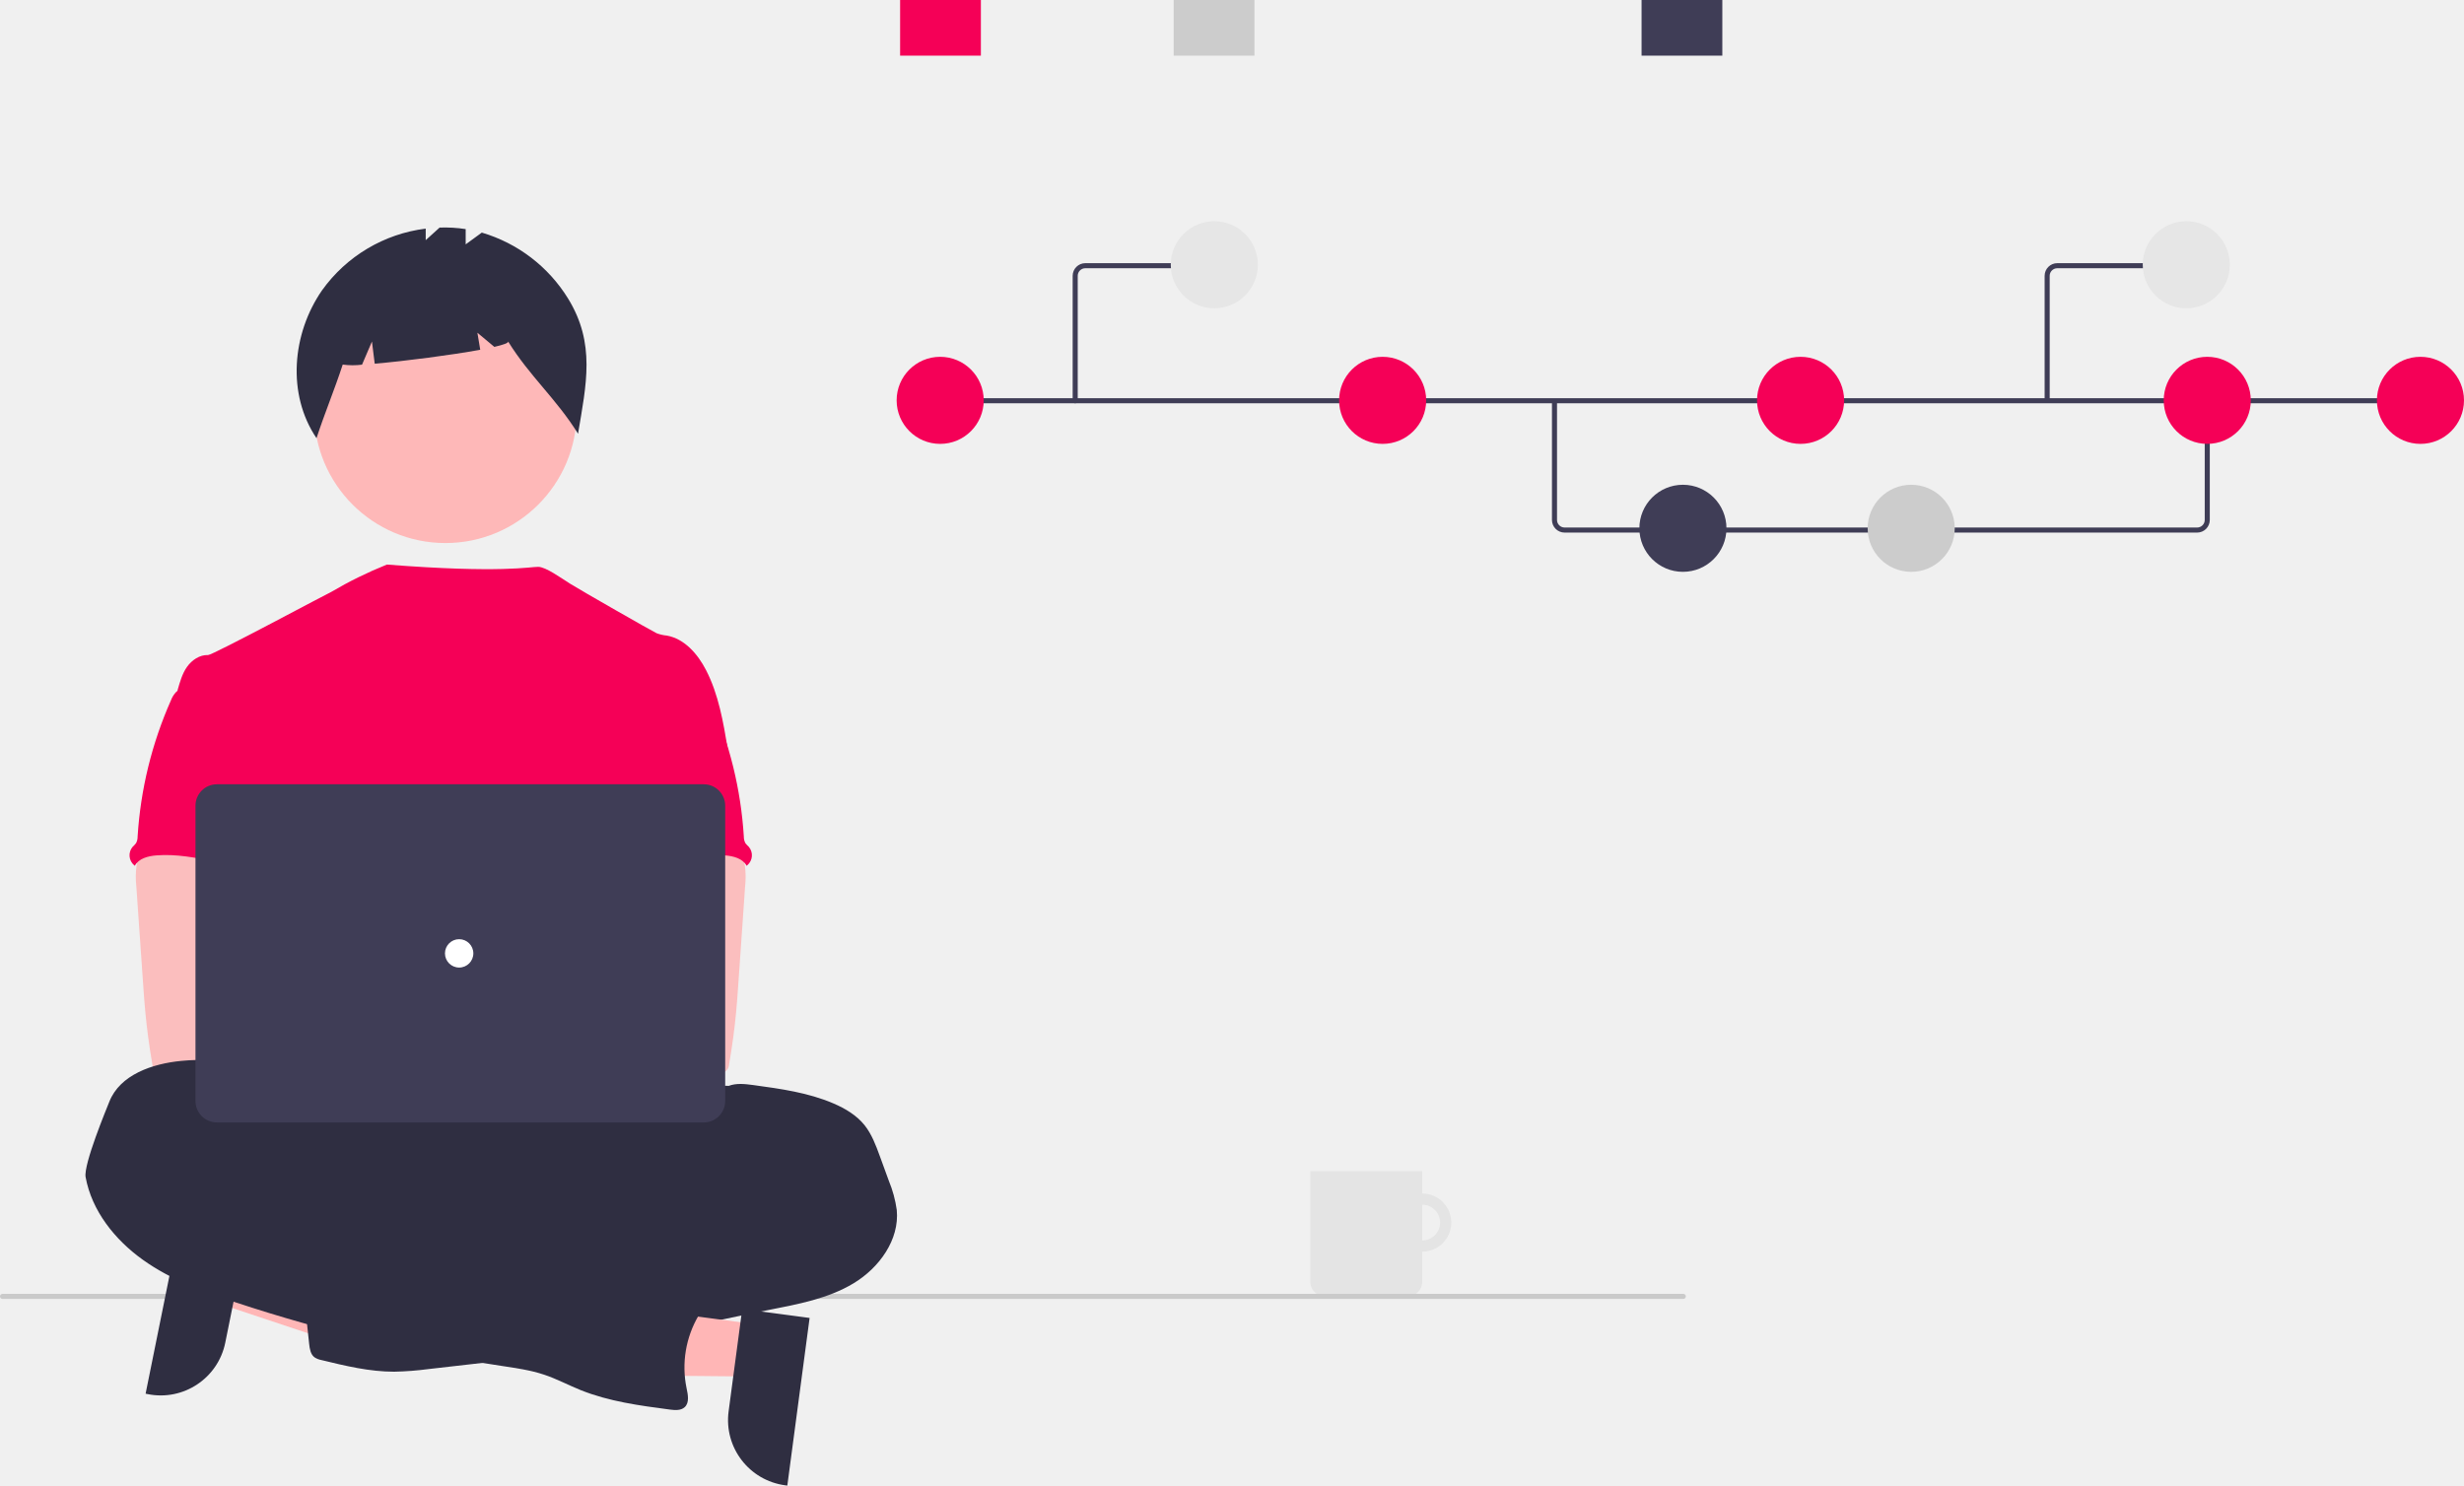
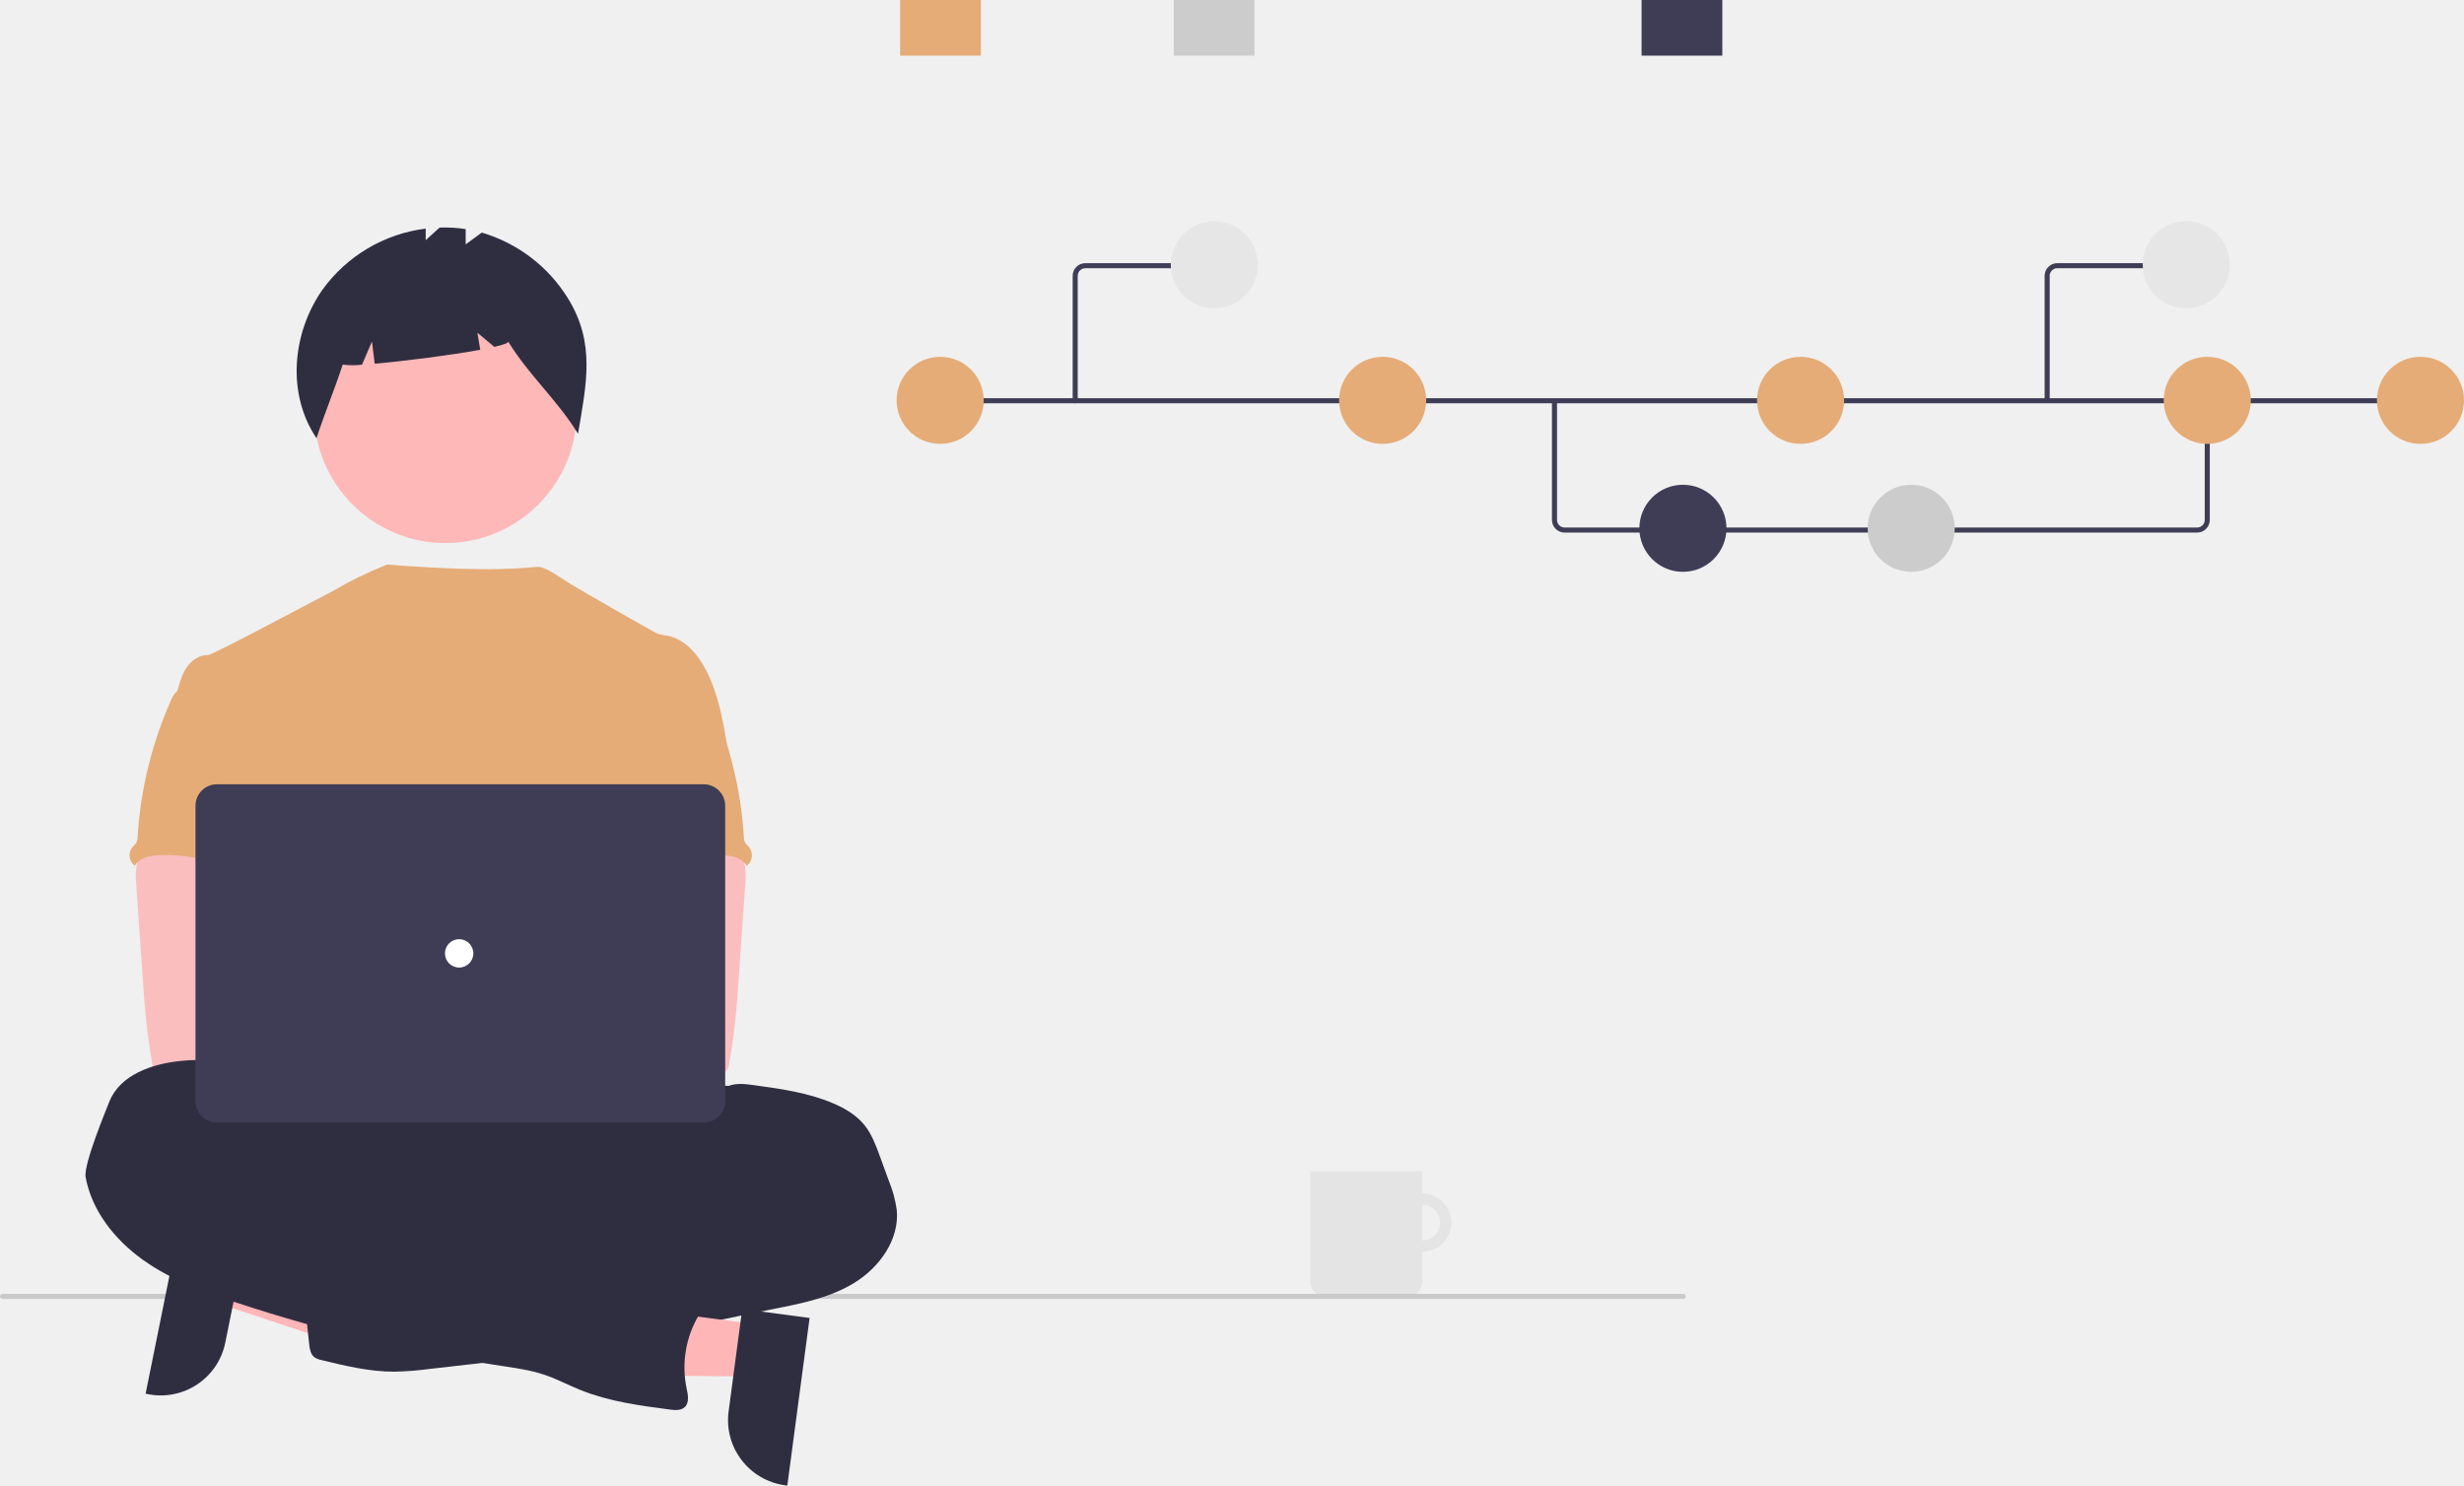
<svg xmlns="http://www.w3.org/2000/svg" data-name="Layer 1" width="973.461" height="587.025" viewBox="0 0 973.461 587.025">
  <g id="f9b32178-6d95-472d-b482-6662972666de" data-name="Group 100">
-     <path id="f4b94a19-cbe0-459a-95a6-6ea3b3d72055-55" data-name="Path 1465" d="M675.147,628.1a11.49,11.49,0,1,0,11.49,11.49h0A11.49,11.49,0,0,0,675.147,628.1Zm0,18.561a7.071,7.071,0,1,1,7.071-7.071v0A7.071,7.071,0,0,1,675.147,646.661Z" transform="translate(-113.2693 -156.4874)" fill="#e4e4e4" />
-     <path id="abc0e0b3-f22e-4bee-9929-c6879640924e-56" data-name="Path 1467" d="M630.954,619.261h44.193v43.739a5.757,5.757,0,0,1-5.757,5.757h-32.679a5.757,5.757,0,0,1-5.757-5.757V619.261Z" transform="translate(-113.2693 -156.4874)" fill="#e4e4e4" />
+     <path id="f4b94a19-cbe0-459a-95a6-6ea3b3d72055-439" data-name="Path 1465" d="M675.147,628.1a11.49,11.49,0,1,0,11.49,11.49h0A11.49,11.49,0,0,0,675.147,628.1Zm0,18.561a7.071,7.071,0,1,1,7.071-7.071v0A7.071,7.071,0,0,1,675.147,646.661Z" transform="translate(-113.2693 -156.4874)" fill="#e4e4e4" />
+     <path id="abc0e0b3-f22e-4bee-9929-c6879640924e-440" data-name="Path 1467" d="M630.954,619.261h44.193v43.739a5.757,5.757,0,0,1-5.757,5.757h-32.679a5.757,5.757,0,0,1-5.757-5.757V619.261Z" transform="translate(-113.2693 -156.4874)" fill="#e4e4e4" />
  </g>
-   <path id="e24b6f19-a0a0-4e73-9cfc-bbb7635ad236-57" data-name="Path 944" d="M778.403,669.758h-664.237a1.006,1.006,0,0,1,0-2h664.237a1.006,1.006,0,0,1,0,2Z" transform="translate(-113.2693 -156.4874)" fill="#cacaca" />
+   <path id="e24b6f19-a0a0-4e73-9cfc-bbb7635ad236-441" data-name="Path 944" d="M778.403,669.758h-664.237a1.006,1.006,0,0,1,0-2h664.237a1.006,1.006,0,0,1,0,2Z" transform="translate(-113.2693 -156.4874)" fill="#cacaca" />
  <polygon points="89.41 494.381 85.302 514.694 161.695 540.208 167.759 510.228 89.41 494.381" fill="#ffb6b6" />
  <path d="M210.36,647.029l-8.091,40.003-0.0.002a26.011,26.011,0,0,1-30.65,20.335l-.828-.168,13.248-65.496Z" transform="translate(-113.2693 -156.4874)" fill="#2f2e41" />
  <circle id="fd4e5ab9-ffc8-4bbb-9267-3af70c31dae1" data-name="Ellipse 276" cx="175.979" cy="162.713" r="51.871" fill="#feb8b8" />
-   <path id="a8c9bbe2-1461-49cf-8211-f8d251166dc5-58" data-name="Path 1461" d="M337.697,274.45a59.907,59.907,0,0,0-34.081-26.052l-6.368,4.647v-6.034a55.143,55.143,0,0,0-10.3-.6l-5.494,4.971v-4.558a59.335,59.335,0,0,0-40.932,24.347c-11.931,17.2-13.945,41.129-2.21,58.467,3.221-9.9,7.131-19.189,10.353-29.088a29.299,29.299,0,0,0,7.633.037l3.919-9.145,1.095,8.758c12.148-1.058,30.166-3.382,41.682-5.511l-1.12-6.719,6.7,5.583c3.528-.812,5.623-1.549,5.45-2.112,8.565,13.808,19.047,22.627,27.611,36.435C344.888,308.406,348.632,292.217,337.697,274.45Z" transform="translate(-113.2693 -156.4874)" fill="#2f2e41" />
+   <path id="a8c9bbe2-1461-49cf-8211-f8d251166dc5-442" data-name="Path 1461" d="M337.697,274.45a59.907,59.907,0,0,0-34.081-26.052l-6.368,4.647v-6.034a55.143,55.143,0,0,0-10.3-.6l-5.494,4.971v-4.558a59.335,59.335,0,0,0-40.932,24.347c-11.931,17.2-13.945,41.129-2.21,58.467,3.221-9.9,7.131-19.189,10.353-29.088a29.299,29.299,0,0,0,7.633.037l3.919-9.145,1.095,8.758c12.148-1.058,30.166-3.382,41.682-5.511l-1.12-6.719,6.7,5.583c3.528-.812,5.623-1.549,5.45-2.112,8.565,13.808,19.047,22.627,27.611,36.435C344.888,308.406,348.632,292.217,337.697,274.45Z" transform="translate(-113.2693 -156.4874)" fill="#2f2e41" />
  <ellipse id="f6be96d1-713f-4c17-812c-ecd79c56fe95" data-name="Ellipse 260" cx="192.856" cy="464.787" rx="133.56" ry="37.359" fill="#2f2e41" />
-   <path d="M400.808,452.588c-1.784-10.731-3.624-21.668-8.611-31.335-3.278-6.332-8.481-12.366-15.495-13.618a14.99,14.99,0,0,1-4.035-.934c-2.055-.99-29.673-16.756-34.063-19.502-3.769-2.357-9.719-6.722-12.719-6.722-3.018-.066-14.591,2.627-59.76-.904a163.141,163.141,0,0,0-22.01,10.822c-.146-.096-46.882,25.001-48.638,24.935-3.325-.14-6.416,1.989-8.322,4.67-1.906,2.681-2.8,6-3.736,9.209,10.208,22.733,19.548,45.495,29.757,68.228a5.821,5.821,0,0,1,.738,2.8,6.834,6.834,0,0,1-1.27,2.8c-5.006,8.042-4.847,18.157-4.3,27.609.547,9.452,1.224,19.436-3,27.908-1.149,2.326-2.643,4.455-3.736,6.781-2.559,5.268-3.484,22.117-1.989,27.777l187.267,5.365C382.86,587.409,400.808,452.588,400.808,452.588Z" transform="translate(-113.2693 -156.4874)" fill="#f50057" />
-   <path id="eb41f72e-aba6-4a16-bf55-c7027d2f1a4b-59" data-name="Path 1421" d="M167.233,498.445a33.063,33.063,0,0,0-.112,8.154l2.684,38.546c.252,3.633.5,7.257.841,10.881.644,7.033,1.606,14.01,2.8,20.977a3.736,3.736,0,0,0,3.829,3.633c11.815,2.5,24.022,2.4,36.08,1.719,18.4-1.027,65.474-2.97,68.35-6.706s1.2-9.779-2.55-12.8-65.871-10.386-65.871-10.386c.607-4.81,2.438-9.34,4.175-13.907,3.12-8.1,6.034-16.466,6.09-25.143s-3.213-17.8-10.321-22.771c-5.847-4.081-13.375-4.838-20.5-4.67-5.184.149-14.141-1.093-18.876.934C170.105,488.556,167.933,494.776,167.233,498.445Z" transform="translate(-113.2693 -156.4874)" fill="#fbbebe" />
-   <path id="a363f2f7-2464-40a1-ad01-344825aa0b75-60" data-name="Path 1423" d="M401.141,585.578c3.11-1.186,6.538-.757,9.872-.308,10.732,1.466,21.622,2.97,31.569,7.257,4.67,2,9.116,4.67,12.273,8.6,2.8,3.54,4.436,7.874,5.987,12.142l3.587,9.826a47.3,47.3,0,0,1,3.129,11.516c1.121,11.759-6.921,22.845-17.036,28.954s-22.023,8.284-33.624,10.563-23.247,4.8-34.8,7.472a140.086,140.086,0,0,1-16.373,3.222c-12.366,1.4-25.292-.663-37.042,3.428-4.67,1.635-9.256,4.063-14.1,5.193a87.745,87.745,0,0,1-9.751,1.485l-22.238,2.54a121.313,121.313,0,0,1-13.636,1.046c-9.713,0-19.268-2.3-28.7-4.6a7.258,7.258,0,0,1-2.8-1.13c-1.494-1.177-1.821-3.26-2.036-5.146q-1.429-12.525-2.5-25.077c-.224-2.718-.392-5.66,1.093-7.948,1.868-2.8,5.511-3.68,8.836-4.222a230.58,230.58,0,0,1,42.665-2.961c5.426-5.426,14.374-5.454,21.482-8.406a63.897,63.897,0,0,0,7.575-4.119,99.001,99.001,0,0,1,41.59-13.141,38.714,38.714,0,0,0,8.509-1.214c5.5-1.709,10.517-6.361,16.167-5.221.7-1.933,1.186-4.521,2.8-5.847.8-.682,1.793-1.139,2.531-1.868,1.56-1.578,1.7-4.063,1.466-6.267s-.757-4.464-.187-6.613a9.141,9.141,0,0,1,1.037-2.307C391.278,587.595,395.509,585.111,401.141,585.578Z" transform="translate(-113.2693 -156.4874)" fill="#2f2e41" />
-   <path id="b53ad979-99f4-4c6e-a0f8-957060c42096-61" data-name="Path 1430" d="M182.88,429.901a9.667,9.667,0,0,0-2.073,3.316,156.78,156.78,0,0,0-13.169,53.816,5.38,5.38,0,0,1-.607,2.606,11.403,11.403,0,0,1-1.373,1.485,5.156,5.156,0,0,0,.617,7.266q.127.107.261.206c1.541-2.9,5.23-3.848,8.509-4.1,15.7-1.242,31.036,6.062,46.783,5.511-1.111-3.839-2.709-7.528-3.615-11.413-4.007-17.251,5.987-36.033-.14-52.649-1.224-3.325-3.269-6.594-6.491-8.051a17.291,17.291,0,0,0-4.156-1.1c-3.979-.719-11.9-3.792-15.747-2.559-1.42.458-1.98,1.793-3.157,2.6C186.734,427.977,184.362,428.397,182.88,429.901Z" transform="translate(-113.2693 -156.4874)" fill="#f50057" />
-   <path id="a1197c30-bfd4-4098-bcf9-2468e7a33bf1-62" data-name="Path 1421" d="M400.921,486.906c-4.735-2.027-13.692-.785-18.876-.934-7.125-.168-14.653.589-20.5,4.67-7.108,4.971-10.377,14.094-10.321,22.771s2.97,17.043,6.09,25.143c1.737,4.567,3.568,9.097,4.175,13.907,0,0-62.121,7.365-65.871,10.386s-5.426,9.064-2.55,12.8,92.615,7.487,104.43,4.987a3.736,3.736,0,0,0,3.829-3.633c1.194-6.967,2.156-13.944,2.8-20.977.341-3.624.589-7.248.841-10.881l2.684-38.546a33.064,33.064,0,0,0-.112-8.154C406.84,494.776,404.668,488.556,400.921,486.906Z" transform="translate(-113.2693 -156.4874)" fill="#fbbebe" />
-   <path id="ebe46053-6aac-4aa7-8615-21a6fa79538d-63" data-name="Path 1430" d="M386.251,426.835c-1.177-.807-1.737-2.142-3.157-2.6-3.847-1.233-11.768,1.84-15.747,2.559a17.291,17.291,0,0,0-4.156,1.1c-3.222,1.457-5.267,4.726-6.491,8.051-6.127,16.616,3.867,35.398-.14,52.649-.906,3.885-2.504,7.574-3.615,11.413,15.747.551,31.083-6.753,46.783-5.511,3.279.252,6.968,1.2,8.509,4.1q.134-.099.261-.206a5.156,5.156,0,0,0,.617-7.266,11.401,11.401,0,0,1-1.373-1.485,5.38,5.38,0,0,1-.607-2.606,156.78,156.78,0,0,0-13.169-53.816,9.667,9.667,0,0,0-2.073-3.316C390.411,428.397,388.039,427.977,386.251,426.835Z" transform="translate(-113.2693 -156.4874)" fill="#f50057" />
+   <path d="M400.808,452.588c-1.784-10.731-3.624-21.668-8.611-31.335-3.278-6.332-8.481-12.366-15.495-13.618a14.99,14.99,0,0,1-4.035-.934c-2.055-.99-29.673-16.756-34.063-19.502-3.769-2.357-9.719-6.722-12.719-6.722-3.018-.066-14.591,2.627-59.76-.904a163.141,163.141,0,0,0-22.01,10.822c-.146-.096-46.882,25.001-48.638,24.935-3.325-.14-6.416,1.989-8.322,4.67-1.906,2.681-2.8,6-3.736,9.209,10.208,22.733,19.548,45.495,29.757,68.228a5.821,5.821,0,0,1,.738,2.8,6.834,6.834,0,0,1-1.27,2.8c-5.006,8.042-4.847,18.157-4.3,27.609.547,9.452,1.224,19.436-3,27.908-1.149,2.326-2.643,4.455-3.736,6.781-2.559,5.268-3.484,22.117-1.989,27.777l187.267,5.365C382.86,587.409,400.808,452.588,400.808,452.588Z" transform="translate(-113.2693 -156.4874)" fill="#e5ac77" />
+   <path id="eb41f72e-aba6-4a16-bf55-c7027d2f1a4b-443" data-name="Path 1421" d="M167.233,498.445a33.063,33.063,0,0,0-.112,8.154l2.684,38.546c.252,3.633.5,7.257.841,10.881.644,7.033,1.606,14.01,2.8,20.977a3.736,3.736,0,0,0,3.829,3.633c11.815,2.5,24.022,2.4,36.08,1.719,18.4-1.027,65.474-2.97,68.35-6.706s1.2-9.779-2.55-12.8-65.871-10.386-65.871-10.386c.607-4.81,2.438-9.34,4.175-13.907,3.12-8.1,6.034-16.466,6.09-25.143s-3.213-17.8-10.321-22.771c-5.847-4.081-13.375-4.838-20.5-4.67-5.184.149-14.141-1.093-18.876.934C170.105,488.556,167.933,494.776,167.233,498.445Z" transform="translate(-113.2693 -156.4874)" fill="#fbbebe" />
+   <path id="a363f2f7-2464-40a1-ad01-344825aa0b75-444" data-name="Path 1423" d="M401.141,585.578c3.11-1.186,6.538-.757,9.872-.308,10.732,1.466,21.622,2.97,31.569,7.257,4.67,2,9.116,4.67,12.273,8.6,2.8,3.54,4.436,7.874,5.987,12.142l3.587,9.826a47.3,47.3,0,0,1,3.129,11.516c1.121,11.759-6.921,22.845-17.036,28.954s-22.023,8.284-33.624,10.563-23.247,4.8-34.8,7.472a140.086,140.086,0,0,1-16.373,3.222c-12.366,1.4-25.292-.663-37.042,3.428-4.67,1.635-9.256,4.063-14.1,5.193a87.745,87.745,0,0,1-9.751,1.485l-22.238,2.54a121.313,121.313,0,0,1-13.636,1.046c-9.713,0-19.268-2.3-28.7-4.6a7.258,7.258,0,0,1-2.8-1.13c-1.494-1.177-1.821-3.26-2.036-5.146q-1.429-12.525-2.5-25.077c-.224-2.718-.392-5.66,1.093-7.948,1.868-2.8,5.511-3.68,8.836-4.222a230.58,230.58,0,0,1,42.665-2.961c5.426-5.426,14.374-5.454,21.482-8.406a63.897,63.897,0,0,0,7.575-4.119,99.001,99.001,0,0,1,41.59-13.141,38.714,38.714,0,0,0,8.509-1.214c5.5-1.709,10.517-6.361,16.167-5.221.7-1.933,1.186-4.521,2.8-5.847.8-.682,1.793-1.139,2.531-1.868,1.56-1.578,1.7-4.063,1.466-6.267s-.757-4.464-.187-6.613a9.141,9.141,0,0,1,1.037-2.307C391.278,587.595,395.509,585.111,401.141,585.578Z" transform="translate(-113.2693 -156.4874)" fill="#2f2e41" />
+   <path id="b53ad979-99f4-4c6e-a0f8-957060c42096-445" data-name="Path 1430" d="M182.88,429.901a9.667,9.667,0,0,0-2.073,3.316,156.78,156.78,0,0,0-13.169,53.816,5.38,5.38,0,0,1-.607,2.606,11.403,11.403,0,0,1-1.373,1.485,5.156,5.156,0,0,0,.617,7.266q.127.107.261.206c1.541-2.9,5.23-3.848,8.509-4.1,15.7-1.242,31.036,6.062,46.783,5.511-1.111-3.839-2.709-7.528-3.615-11.413-4.007-17.251,5.987-36.033-.14-52.649-1.224-3.325-3.269-6.594-6.491-8.051a17.291,17.291,0,0,0-4.156-1.1c-3.979-.719-11.9-3.792-15.747-2.559-1.42.458-1.98,1.793-3.157,2.6C186.734,427.977,184.362,428.397,182.88,429.901Z" transform="translate(-113.2693 -156.4874)" fill="#e5ac77" />
+   <path id="a1197c30-bfd4-4098-bcf9-2468e7a33bf1-446" data-name="Path 1421" d="M400.921,486.906c-4.735-2.027-13.692-.785-18.876-.934-7.125-.168-14.653.589-20.5,4.67-7.108,4.971-10.377,14.094-10.321,22.771s2.97,17.043,6.09,25.143c1.737,4.567,3.568,9.097,4.175,13.907,0,0-62.121,7.365-65.871,10.386s-5.426,9.064-2.55,12.8,92.615,7.487,104.43,4.987a3.736,3.736,0,0,0,3.829-3.633c1.194-6.967,2.156-13.944,2.8-20.977.341-3.624.589-7.248.841-10.881l2.684-38.546a33.064,33.064,0,0,0-.112-8.154C406.84,494.776,404.668,488.556,400.921,486.906Z" transform="translate(-113.2693 -156.4874)" fill="#fbbebe" />
+   <path id="ebe46053-6aac-4aa7-8615-21a6fa79538d-447" data-name="Path 1430" d="M386.251,426.835c-1.177-.807-1.737-2.142-3.157-2.6-3.847-1.233-11.768,1.84-15.747,2.559a17.291,17.291,0,0,0-4.156,1.1c-3.222,1.457-5.267,4.726-6.491,8.051-6.127,16.616,3.867,35.398-.14,52.649-.906,3.885-2.504,7.574-3.615,11.413,15.747.551,31.083-6.753,46.783-5.511,3.279.252,6.968,1.2,8.509,4.1q.134-.099.261-.206a5.156,5.156,0,0,0,.617-7.266,11.401,11.401,0,0,1-1.373-1.485,5.38,5.38,0,0,1-.607-2.606,156.78,156.78,0,0,0-13.169-53.816,9.667,9.667,0,0,0-2.073-3.316C390.411,428.397,388.039,427.977,386.251,426.835Z" transform="translate(-113.2693 -156.4874)" fill="#e5ac77" />
  <polygon points="299.243 523.378 296.513 543.921 215.975 543.166 220.005 512.846 299.243 523.378" fill="#ffb6b6" />
  <path d="M433.122,677.272l-8.804,66.24-.838-.111a26.011,26.011,0,0,1-22.356-29.208l0-.002,5.377-40.457Z" transform="translate(-113.2693 -156.4874)" fill="#2f2e41" />
-   <path id="a0b0f7ea-4ed9-4447-aa64-e2335b2c3196-64" data-name="Path 1427" d="M223.039,595.974c0,.934-1.466,0-1.6-1-1.027-7.556-7.024-13.786-14.01-16.812s-14.944-3.185-22.509-2.466c-11.441,1.083-24.284,5.464-28.468,16.158-.99,2.5-10.264,24.76-9.359,29.766,2.438,13.356,11.572,24.779,22.64,32.69s24,12.637,36.9,16.9a639.949,639.949,0,0,0,104.607,24.984c5.753.869,11.563,1.672,17.073,3.521,4.931,1.653,9.545,4.128,14.365,6.071,11.208,4.5,23.266,6.108,35.211,7.687,2.036.262,4.371.448,5.875-.934,1.943-1.8,1.3-4.941.747-7.528a40.488,40.488,0,0,1,4.773-28.729c2-3.362,4.6-6.809,4.222-10.7-.448-4.539-4.969-7.752-9.471-8.481s-9.078.346-13.6.934a7.285,7.285,0,0,1-4.623-.458,9.235,9.235,0,0,1-1.812-1.606,20.482,20.482,0,0,0-23.854-3.334c-1.672.934-4.2-1.149-5.94-1.933l-19.642-8.892c-22.565-10.208-45.242-20.464-69.115-26.927a14.514,14.514,0,0,1-5.324-2.214c-1.186-.934-2.036-2.2-3.129-3.241-2.382-2.251-5.7-3.148-8.555-4.745S222.385,599.177,223.039,595.974Z" transform="translate(-113.2693 -156.4874)" fill="#2f2e41" />
+   <path id="a0b0f7ea-4ed9-4447-aa64-e2335b2c3196-448" data-name="Path 1427" d="M223.039,595.974c0,.934-1.466,0-1.6-1-1.027-7.556-7.024-13.786-14.01-16.812s-14.944-3.185-22.509-2.466c-11.441,1.083-24.284,5.464-28.468,16.158-.99,2.5-10.264,24.76-9.359,29.766,2.438,13.356,11.572,24.779,22.64,32.69s24,12.637,36.9,16.9a639.949,639.949,0,0,0,104.607,24.984c5.753.869,11.563,1.672,17.073,3.521,4.931,1.653,9.545,4.128,14.365,6.071,11.208,4.5,23.266,6.108,35.211,7.687,2.036.262,4.371.448,5.875-.934,1.943-1.8,1.3-4.941.747-7.528a40.488,40.488,0,0,1,4.773-28.729c2-3.362,4.6-6.809,4.222-10.7-.448-4.539-4.969-7.752-9.471-8.481s-9.078.346-13.6.934a7.285,7.285,0,0,1-4.623-.458,9.235,9.235,0,0,1-1.812-1.606,20.482,20.482,0,0,0-23.854-3.334c-1.672.934-4.2-1.149-5.94-1.933l-19.642-8.892c-22.565-10.208-45.242-20.464-69.115-26.927a14.514,14.514,0,0,1-5.324-2.214c-1.186-.934-2.036-2.2-3.129-3.241-2.382-2.251-5.7-3.148-8.555-4.745S222.385,599.177,223.039,595.974Z" transform="translate(-113.2693 -156.4874)" fill="#2f2e41" />
  <circle cx="160.617" cy="411.99" r="14" fill="#fbbebe" />
  <circle cx="191.617" cy="411.99" r="14" fill="#fbbebe" />
  <path d="M391.305,600.024H198.966a8.48,8.48,0,0,1-8.47-8.47V474.868a8.48,8.48,0,0,1,8.47-8.47H391.305a8.48,8.48,0,0,1,8.47,8.47V591.555A8.48,8.48,0,0,1,391.305,600.024Z" transform="translate(-113.2693 -156.4874)" fill="#3f3d56" />
  <circle id="e793da3b-cee2-4a15-ae11-6dab45a6c728" data-name="Ellipse 263" cx="181.399" cy="376.724" r="5.604" fill="#fff" />
  <path d="M981.299,366.94H731.406a5.006,5.006,0,0,1-5-5V314.84h2v47.1a3.003,3.003,0,0,0,3,3H981.299a3.003,3.003,0,0,0,3-3V314.51h2v47.429A5.006,5.006,0,0,1,981.299,366.94Z" transform="translate(-113.2693 -156.4874)" fill="#3f3d56" />
  <rect x="371.397" y="157.352" width="587.22" height="2" fill="#3f3d56" />
-   <circle id="a67a4451-c7cc-402c-b29d-5a705f3c9418" data-name="Ellipse 264" cx="371.439" cy="158.196" r="17.202" fill="#f50057" />
-   <circle id="abdb3fbf-f68e-433e-a33f-153626b38c76" data-name="Ellipse 266" cx="546.244" cy="158.196" r="17.202" fill="#f50057" />
+   <circle id="a67a4451-c7cc-402c-b29d-5a705f3c9418" data-name="Ellipse 264" cx="371.439" cy="158.196" r="17.202" fill="#e5ac77" />
+   <circle id="abdb3fbf-f68e-433e-a33f-153626b38c76" data-name="Ellipse 266" cx="546.244" cy="158.196" r="17.202" fill="#e5ac77" />
  <circle id="ac293633-0933-4e21-a8aa-bc27ca4fbccc" data-name="Ellipse 268" cx="664.876" cy="208.757" r="17.202" fill="#3f3d56" />
  <circle id="a0cd768d-b738-4d4b-9ab3-78ab535c7573" data-name="Ellipse 269" cx="755.063" cy="208.757" r="17.202" fill="#ccc" />
-   <circle id="b9eb3d2e-31e0-4fe2-be5c-79abb86bc227" data-name="Ellipse 270" cx="711.36" cy="158.196" r="17.202" fill="#f50057" />
-   <circle id="aa04baac-fce0-420a-b86a-4a97f3079928" data-name="Ellipse 271" cx="956.259" cy="158.196" r="17.202" fill="#f50057" />
-   <circle id="e92cf92c-058e-415c-ba96-766a57ee18d9" data-name="Ellipse 272" cx="872.029" cy="158.196" r="17.202" fill="#f50057" />
+   <circle id="b9eb3d2e-31e0-4fe2-be5c-79abb86bc227" data-name="Ellipse 270" cx="711.36" cy="158.196" r="17.202" fill="#e5ac77" />
+   <circle id="aa04baac-fce0-420a-b86a-4a97f3079928" data-name="Ellipse 271" cx="956.259" cy="158.196" r="17.202" fill="#e5ac77" />
+   <circle id="e92cf92c-058e-415c-ba96-766a57ee18d9" data-name="Ellipse 272" cx="872.029" cy="158.196" r="17.202" fill="#e5ac77" />
  <rect id="ac5bf8cc-574d-4509-9338-881c836fd832" data-name="Rectangle 207" x="648.539" width="31.906" height="21.99" fill="#3f3d56" />
-   <rect id="ad5a043d-52f1-4931-b771-e4991ef7f7f7" data-name="Rectangle 208" x="355.612" width="31.906" height="21.99" fill="#f50057" />
+   <rect id="ad5a043d-52f1-4931-b771-e4991ef7f7f7" data-name="Rectangle 208" x="355.612" width="31.906" height="21.99" fill="#e5ac77" />
  <rect id="e5d95e83-bdd9-4322-95a9-5a9c4b449a8f" data-name="Rectangle 209" x="463.685" width="31.906" height="21.99" fill="#ccc" />
  <path d="M538.051,315.84a1,1,0,0,1-1-1V265.477a5.006,5.006,0,0,1,5-5h48.675a1,1,0,0,1,0,2h-48.675a3.003,3.003,0,0,0-3,3v49.362A1,1,0,0,1,538.051,315.84Z" transform="translate(-113.2693 -156.4874)" fill="#3f3d56" />
  <circle id="b0a7c1c1-8f27-441f-a84a-e44462cc473e" data-name="Ellipse 265" cx="479.744" cy="104.616" r="17.202" fill="#e6e6e6" />
  <path d="M923.051,314.84h-2V265.477a5.006,5.006,0,0,1,5-5h48.675v2h-48.675a3.003,3.003,0,0,0-3,3Z" transform="translate(-113.2693 -156.4874)" fill="#3f3d56" />
  <circle id="b3140cf1-cdb8-48ff-81af-ce41ed4f5739" data-name="Ellipse 265" cx="863.744" cy="104.616" r="17.202" fill="#e6e6e6" />
</svg>
